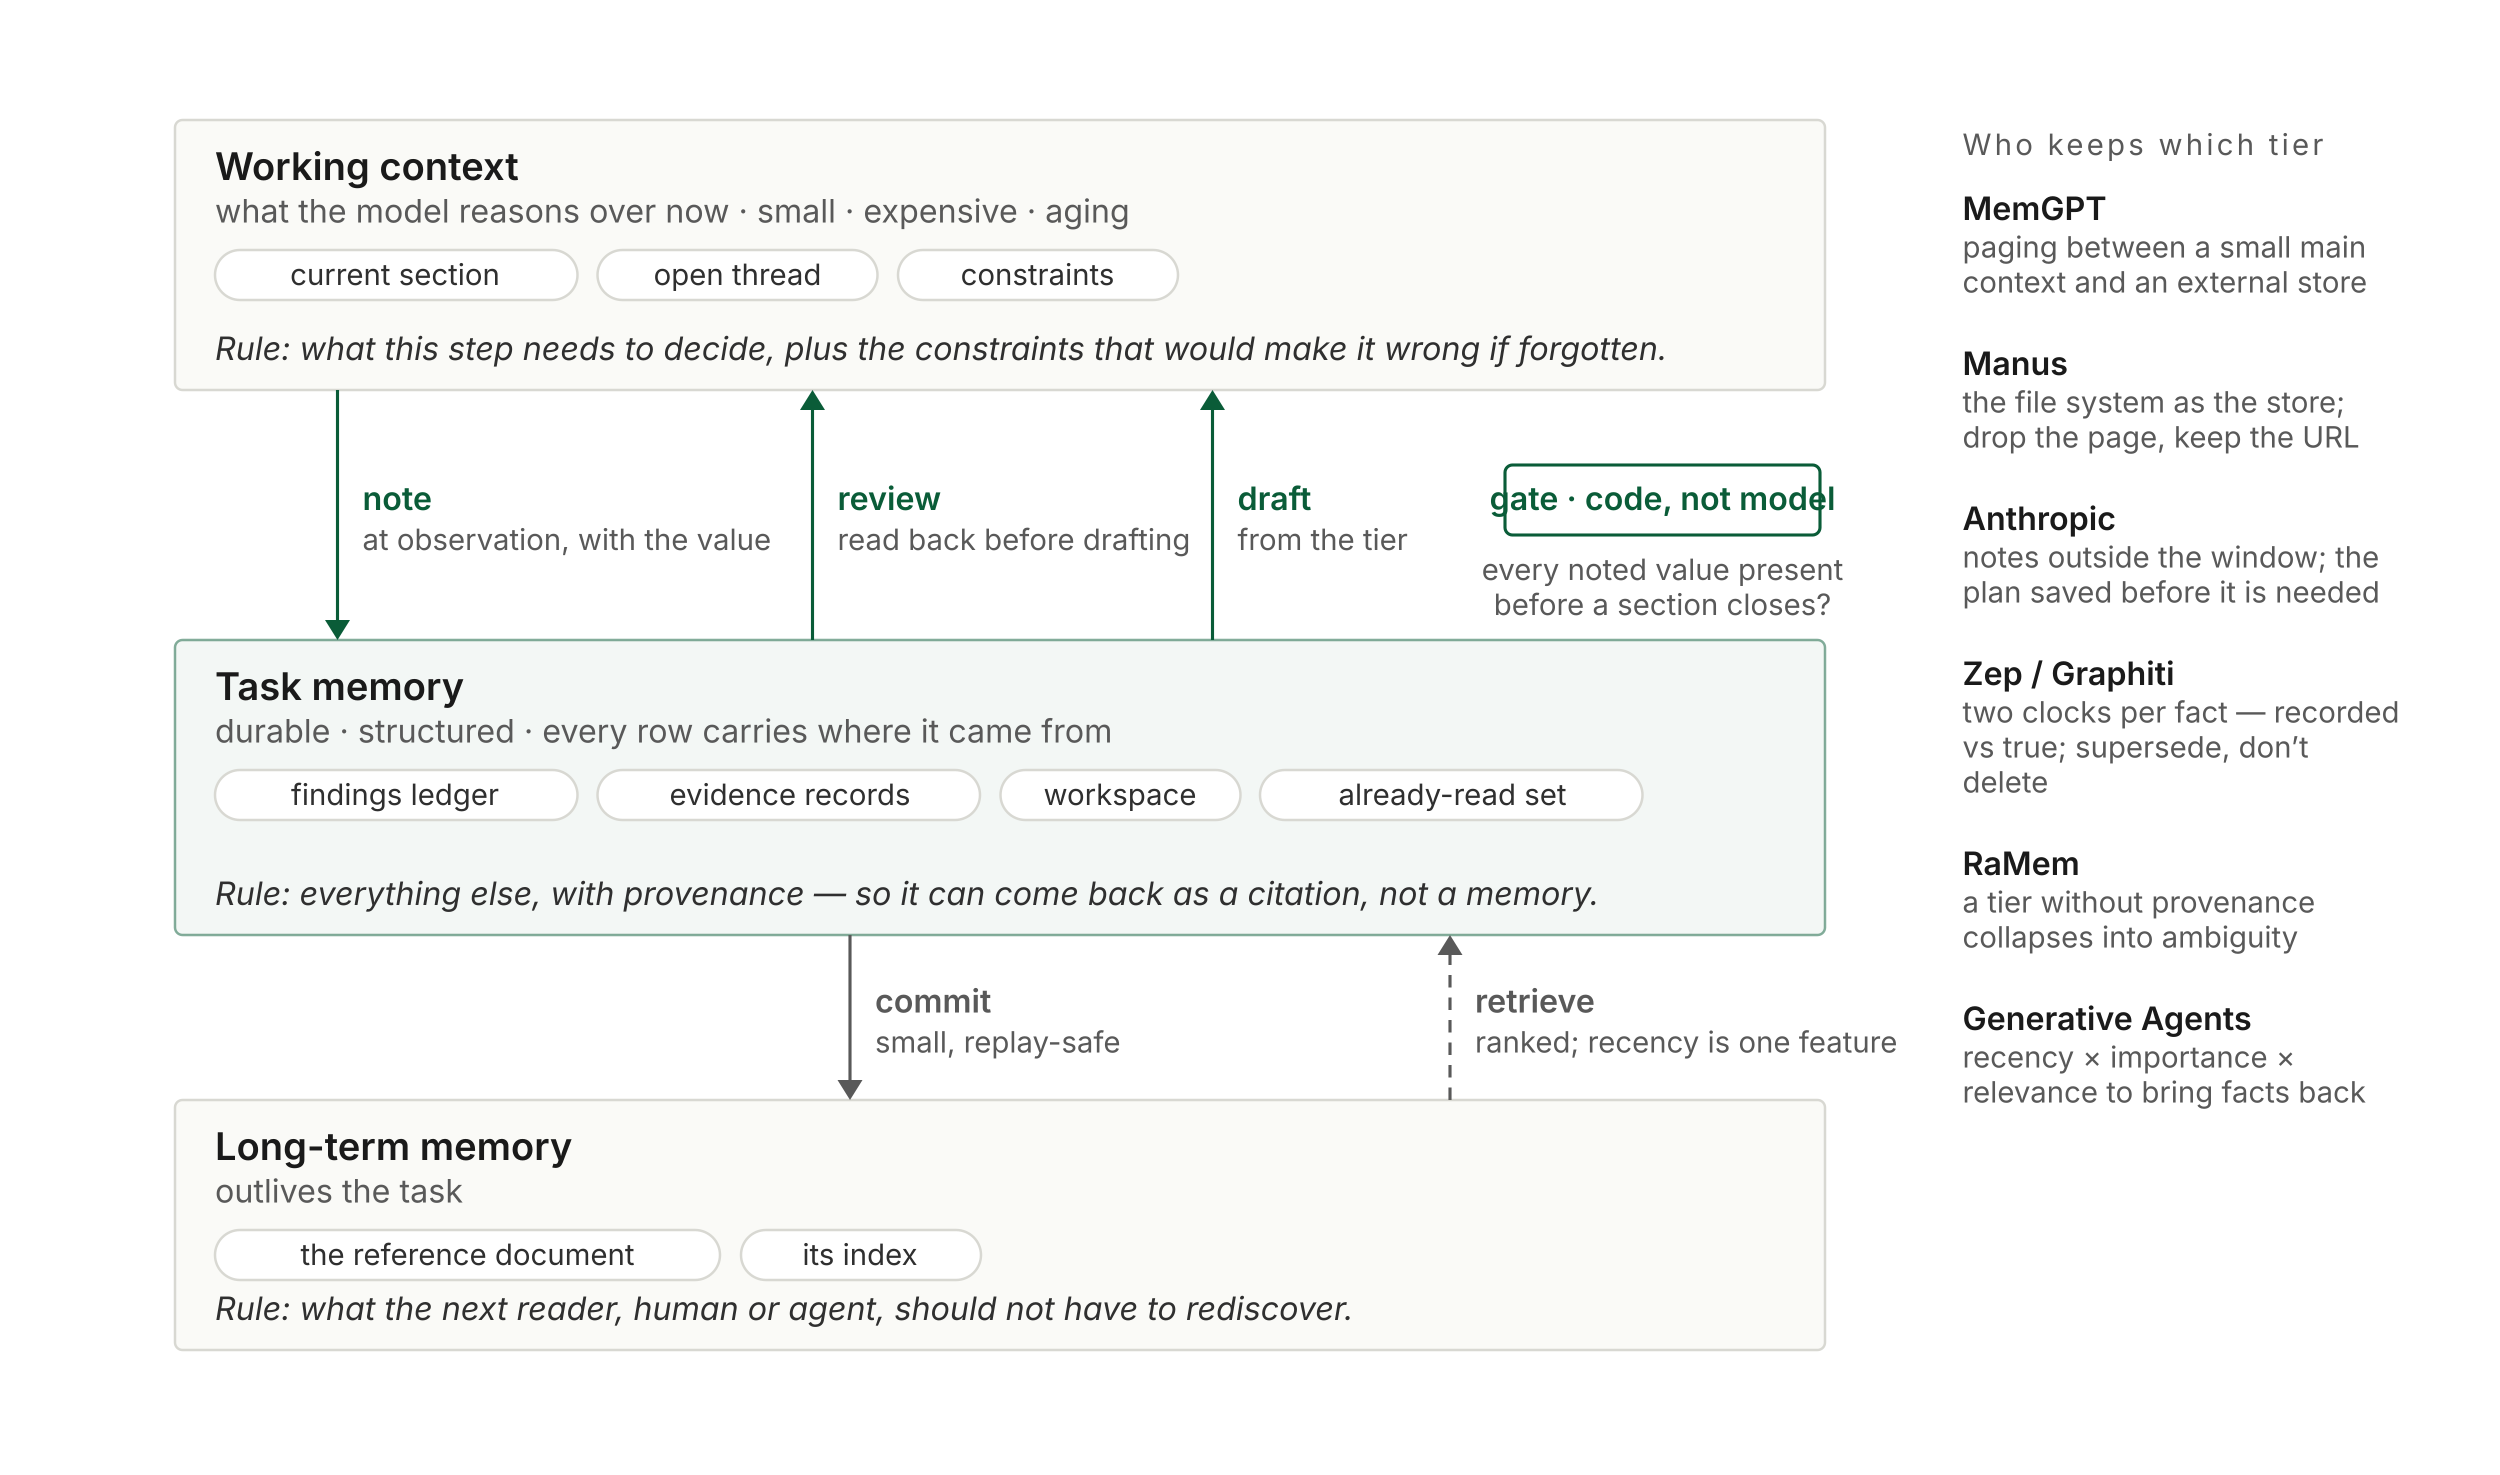
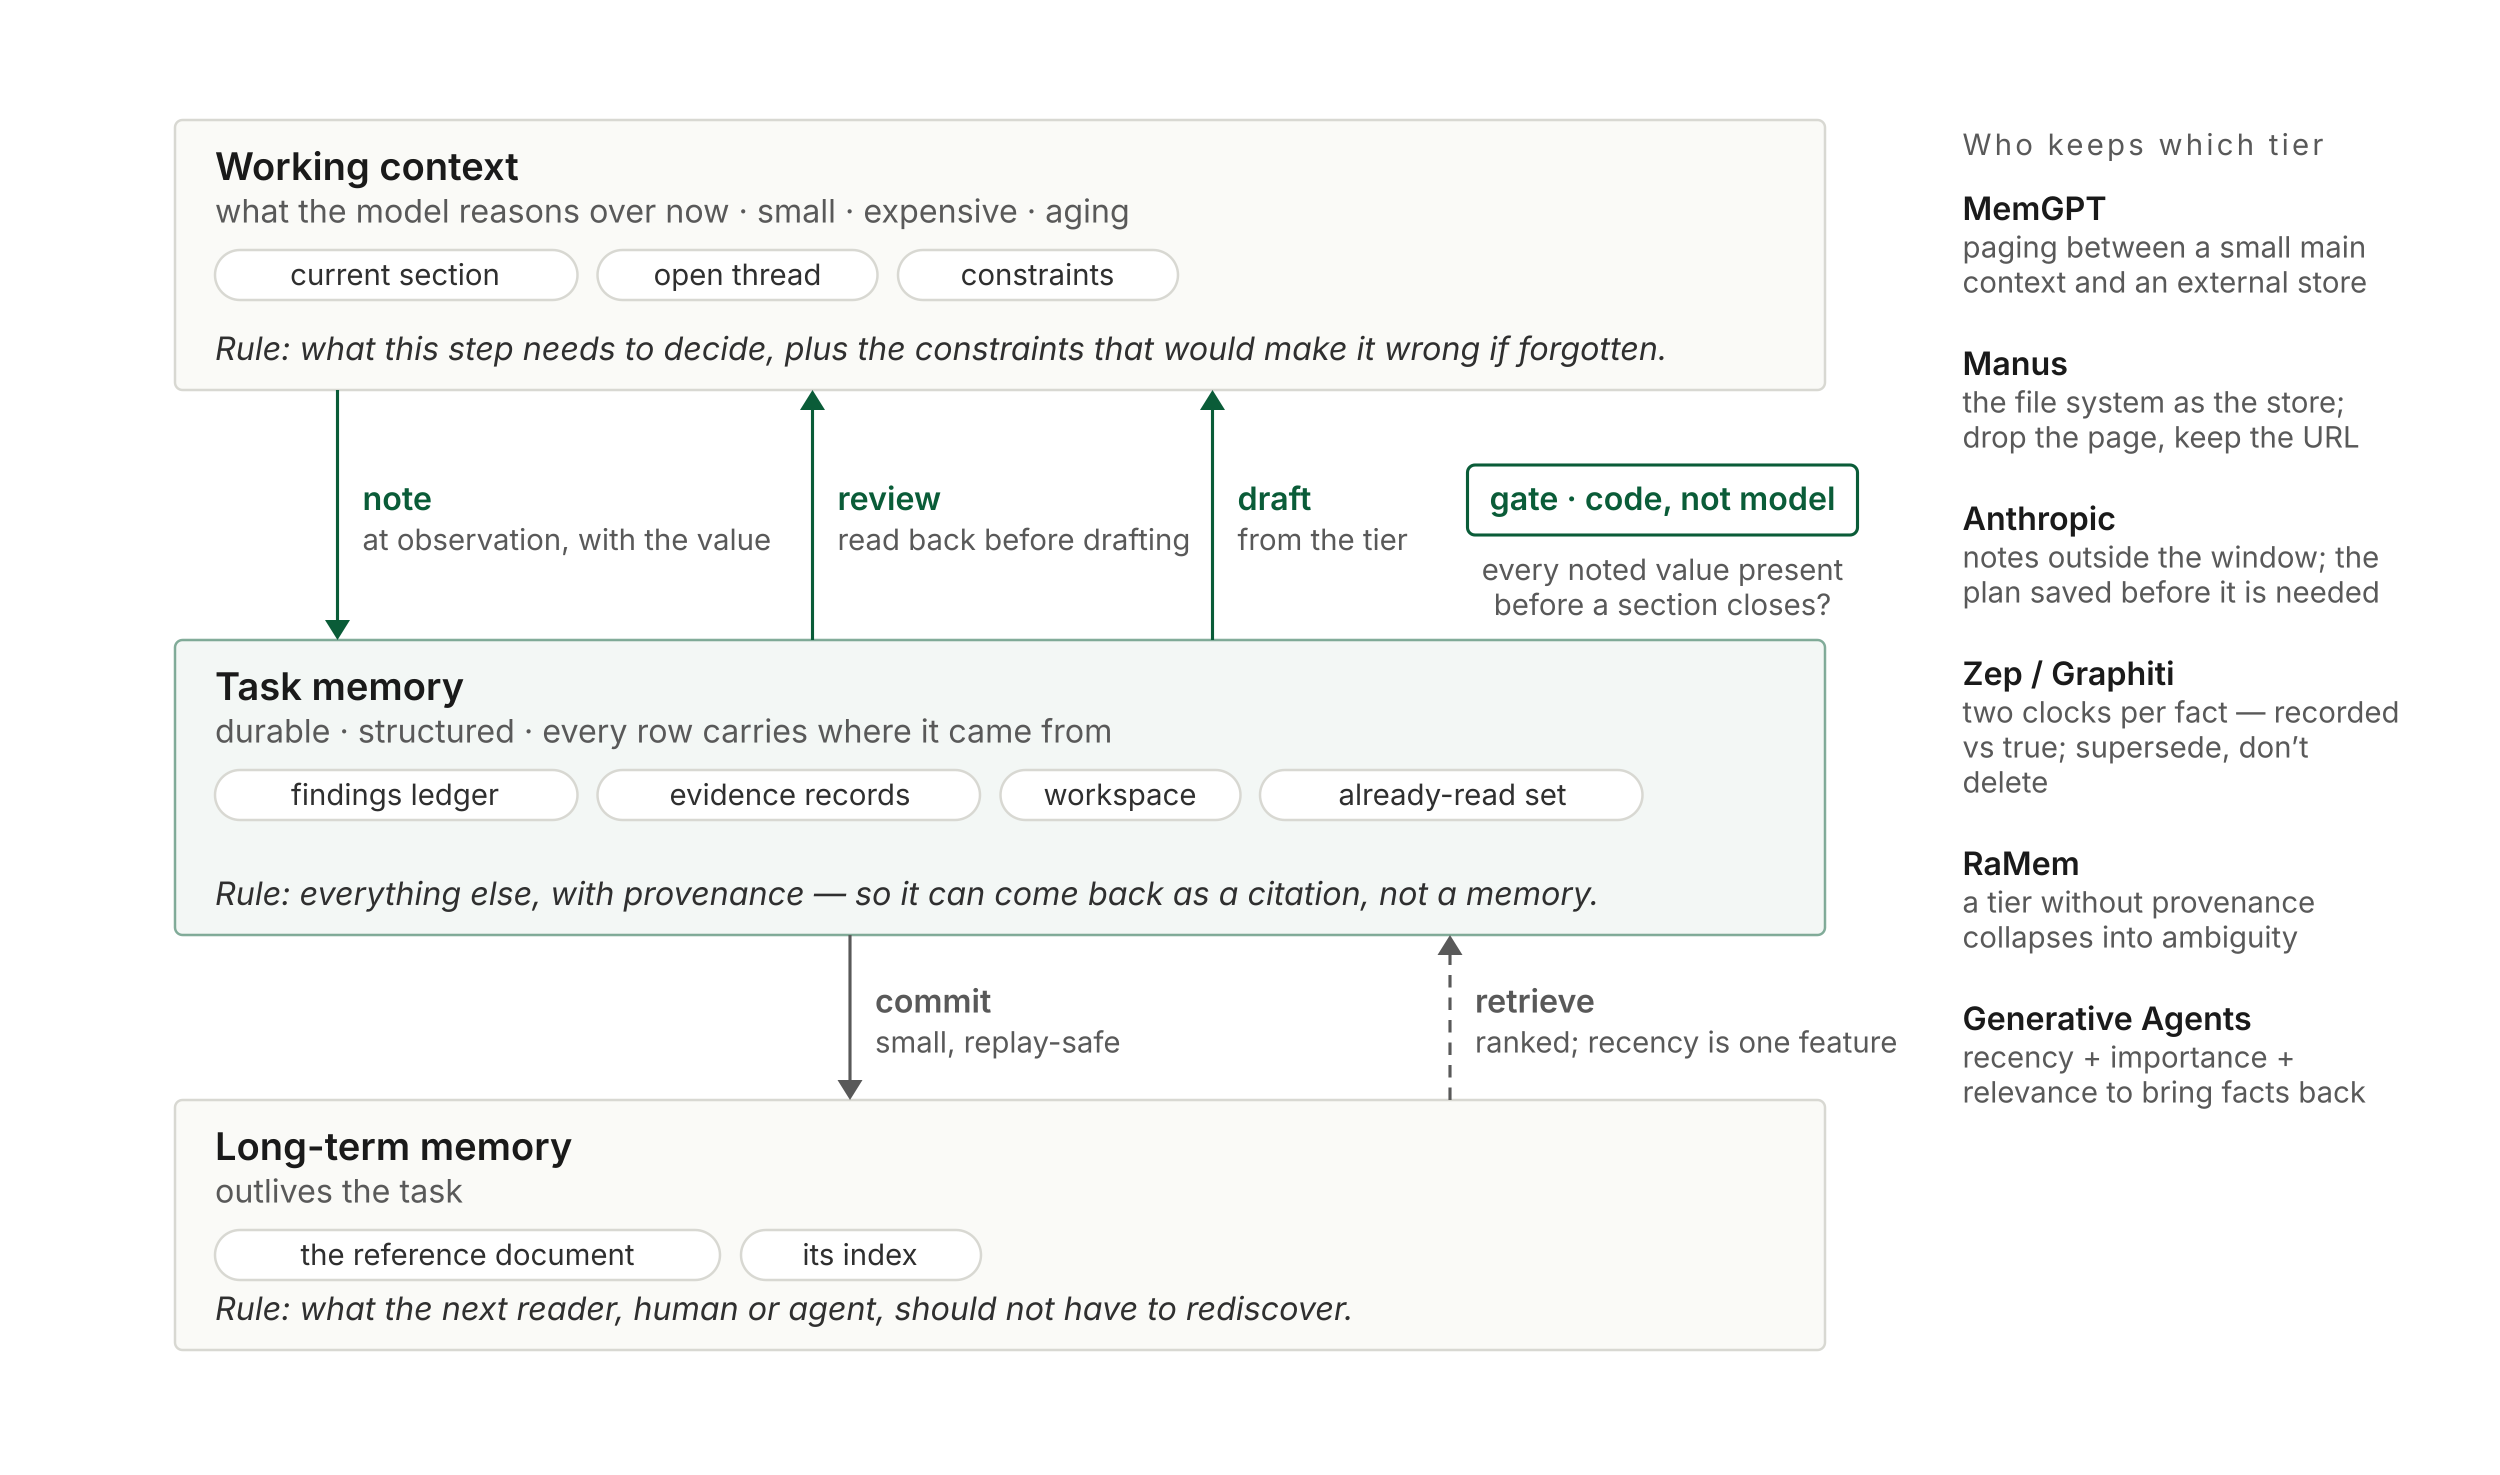
<svg xmlns="http://www.w3.org/2000/svg" viewBox="0 0 1000 590" width="1000" height="590" role="img" aria-labelledby="title desc" font-family="Inter, system-ui, -apple-system, 'Segoe UI', sans-serif">
  <style>
    .kicker { font-size: 11.75px; fill: #595959; letter-spacing: .11em; text-transform: uppercase; }
    .h { font-size: 15.25px; fill: #1A1A1A; font-weight: 600; }  .sub { font-size: 12.9px; fill: #595959; }
    .rule { font-size: 12.9px; fill: #2F2F2F; font-style: italic; }  .chip { font-size: 11.75px; fill: #2F2F2F; }
    .arrow { font-size: 12.9px; font-weight: 600; }  .arrowsub { font-size: 11.75px; fill: #595959; }
    .fname { font-size: 12.9px; fill: #1A1A1A; font-weight: 600; }  .fwhat { font-size: 11.75px; fill: #595959; }
  </style>
  <rect width="1000" height="590" fill="#FFFFFF" />
  <g transform="translate(40,0)">
    <rect x="30" y="48" width="660" height="108" rx="3" fill="#FAFAF7" stroke="#D8D8D2" stroke-opacity="1" />
    <text class="h" x="46" y="72">Working context</text>
    <text class="sub" x="46" y="89">what the model reasons over now · small · expensive · aging</text>
    <text class="rule" x="46" y="144">Rule: what this step needs to decide, plus the constraints that would make it wrong if forgotten.</text>
    <rect x="46" y="100" width="145" height="20" rx="10" fill="#FFFFFF" stroke="#D8D8D2" />
    <text class="chip" x="118" y="114" text-anchor="middle">current section</text>
    <rect x="199.0" y="100" width="112" height="20" rx="10" fill="#FFFFFF" stroke="#D8D8D2" />
    <text class="chip" x="255" y="114" text-anchor="middle">open thread</text>
    <rect x="319.2" y="100" width="112" height="20" rx="10" fill="#FFFFFF" stroke="#D8D8D2" />
    <text class="chip" x="375" y="114" text-anchor="middle">constraints</text>
    <rect x="30" y="256" width="660" height="118" rx="3" fill="rgba(10,92,56,0.05)" stroke="#0A5C38" stroke-opacity="0.5" />
    <text class="h" x="46" y="280">Task memory</text>
    <text class="sub" x="46" y="297">durable · structured · every row carries where it came from</text>
    <text class="rule" x="46" y="362">Rule: everything else, with provenance — so it can come back as a citation, not a memory.</text>
    <rect x="46" y="308" width="145" height="20" rx="10" fill="#FFFFFF" stroke="#D8D8D2" />
    <text class="chip" x="118" y="322" text-anchor="middle">findings ledger</text>
    <rect x="199.0" y="308" width="153" height="20" rx="10" fill="#FFFFFF" stroke="#D8D8D2" />
    <text class="chip" x="276" y="322" text-anchor="middle">evidence records</text>
    <rect x="360.2" y="308" width="96" height="20" rx="10" fill="#FFFFFF" stroke="#D8D8D2" />
    <text class="chip" x="408" y="322" text-anchor="middle">workspace</text>
    <rect x="464.0" y="308" width="153" height="20" rx="10" fill="#FFFFFF" stroke="#D8D8D2" />
    <text class="chip" x="541" y="322" text-anchor="middle">already-read set</text>
    <rect x="30" y="440" width="660" height="100" rx="3" fill="#FAFAF7" stroke="#D8D8D2" stroke-opacity="1" />
    <text class="h" x="46" y="464">Long-term memory</text>
    <text class="sub" x="46" y="481">outlives the task</text>
    <text class="rule" x="46" y="528">Rule: what the next reader, human or agent, should not have to rediscover.</text>
    <rect x="46" y="492" width="202" height="20" rx="10" fill="#FFFFFF" stroke="#D8D8D2" />
    <text class="chip" x="147" y="506" text-anchor="middle">the reference document</text>
    <rect x="256.4" y="492" width="96" height="20" rx="10" fill="#FFFFFF" stroke="#D8D8D2" />
    <text class="chip" x="304" y="506" text-anchor="middle">its index</text>
    <line x1="95" y1="156" x2="95" y2="248" stroke="#0A5C38" stroke-width="1.25" />
    <path d="M95 256 l -5 -8 l 10 0 z" fill="#0A5C38" />
    <text class="arrow" x="105" y="204.0" style="fill:#0A5C38">note</text>
    <text class="arrowsub" x="105" y="220.0">at observation, with the value</text>
    <line x1="285" y1="256" x2="285" y2="164" stroke="#0A5C38" stroke-width="1.25" />
    <path d="M285 156 l -5 8 l 10 0 z" fill="#0A5C38" />
    <text class="arrow" x="295" y="204.0" style="fill:#0A5C38">review</text>
    <text class="arrowsub" x="295" y="220.0">read back before drafting</text>
    <line x1="445" y1="256" x2="445" y2="164" stroke="#0A5C38" stroke-width="1.25" />
    <path d="M445 156 l -5 8 l 10 0 z" fill="#0A5C38" />
    <text class="arrow" x="455" y="204.0" style="fill:#0A5C38">draft</text>
    <text class="arrowsub" x="455" y="220.0">from the tier</text>
-     <rect x="562" y="186" width="126" height="28" rx="3" fill="#FFFFFF" stroke="#0A5C38" stroke-width="1.25" />
+     <rect x="547" y="186" width="156" height="28" rx="3" fill="#FFFFFF" stroke="#0A5C38" stroke-width="1.25" />
    <text class="arrow" x="625" y="204" text-anchor="middle" style="fill:#0A5C38">gate · code, not model</text>
    <text class="arrowsub" x="625" y="232" text-anchor="middle">every noted value present</text>
    <text class="arrowsub" x="625" y="246" text-anchor="middle">before a section closes?</text>
    <line x1="300" y1="374" x2="300" y2="432" stroke="#595959" stroke-width="1.25" />
    <path d="M300 440 l -5 -8 l 10 0 z" fill="#595959" />
    <text class="arrow" x="310" y="405.0" style="fill:#595959">commit</text>
    <text class="arrowsub" x="310" y="421.0">small, replay-safe</text>
    <line x1="540" y1="440" x2="540" y2="382" stroke="#595959" stroke-width="1.25" stroke-dasharray="5 4" />
    <path d="M540 374 l -5 8 l 10 0 z" fill="#595959" />
    <text class="arrow" x="550" y="405.0" style="fill:#595959">retrieve</text>
    <text class="arrowsub" x="550" y="421.0">ranked; recency is one feature</text>
    <text class="kicker" x="745" y="62">Who keeps which tier</text>
    <text class="fname" x="745" y="88">MemGPT</text>
    <text class="fwhat" x="745" y="103">paging between a small main</text>
    <text class="fwhat" x="745" y="117">context and an external store</text>
    <text class="fname" x="745" y="150">Manus</text>
    <text class="fwhat" x="745" y="165">the file system as the store;</text>
    <text class="fwhat" x="745" y="179">drop the page, keep the URL</text>
    <text class="fname" x="745" y="212">Anthropic</text>
    <text class="fwhat" x="745" y="227">notes outside the window; the</text>
    <text class="fwhat" x="745" y="241">plan saved before it is needed</text>
    <text class="fname" x="745" y="274">Zep / Graphiti</text>
    <text class="fwhat" x="745" y="289">two clocks per fact — recorded</text>
    <text class="fwhat" x="745" y="303">vs true; supersede, don’t</text>
    <text class="fwhat" x="745" y="317">delete</text>
    <text class="fname" x="745" y="350">RaMem</text>
    <text class="fwhat" x="745" y="365">a tier without provenance</text>
    <text class="fwhat" x="745" y="379">collapses into ambiguity</text>
    <text class="fname" x="745" y="412">Generative Agents</text>
-     <text class="fwhat" x="745" y="427">recency × importance ×</text>
+     <text class="fwhat" x="745" y="427">recency + importance +</text>
    <text class="fwhat" x="745" y="441">relevance to bring facts back</text>
  </g>
</svg>
